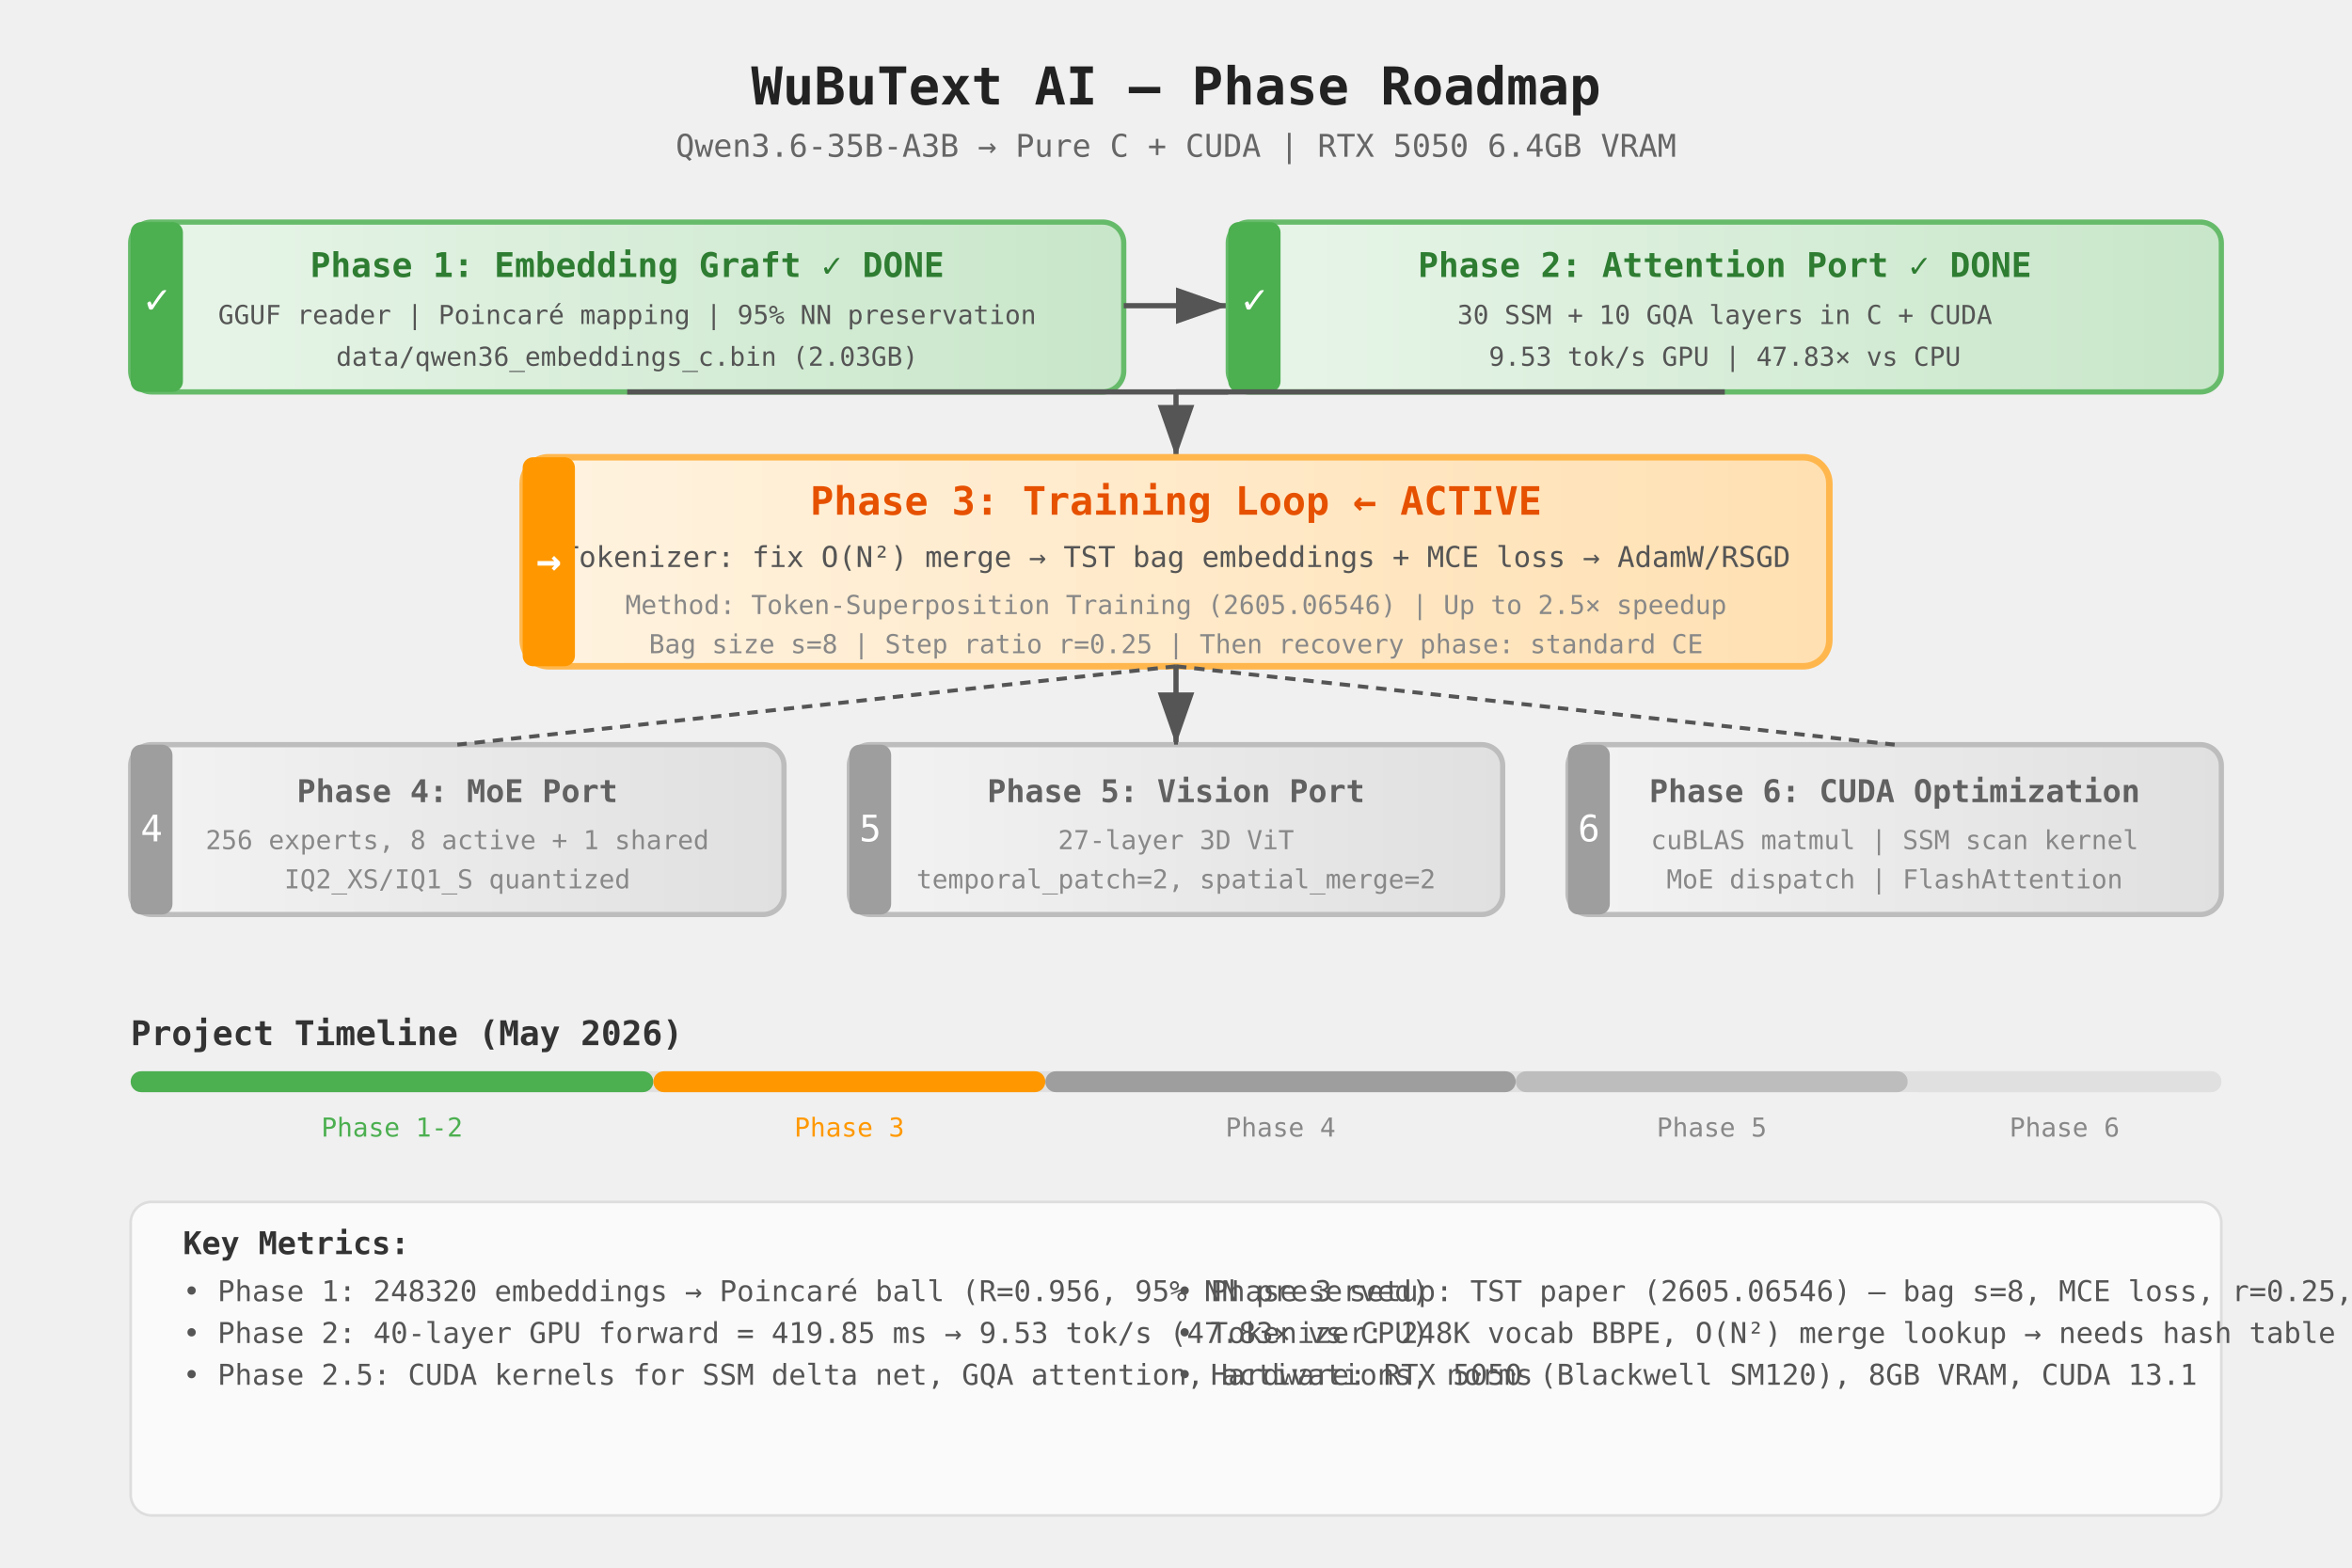
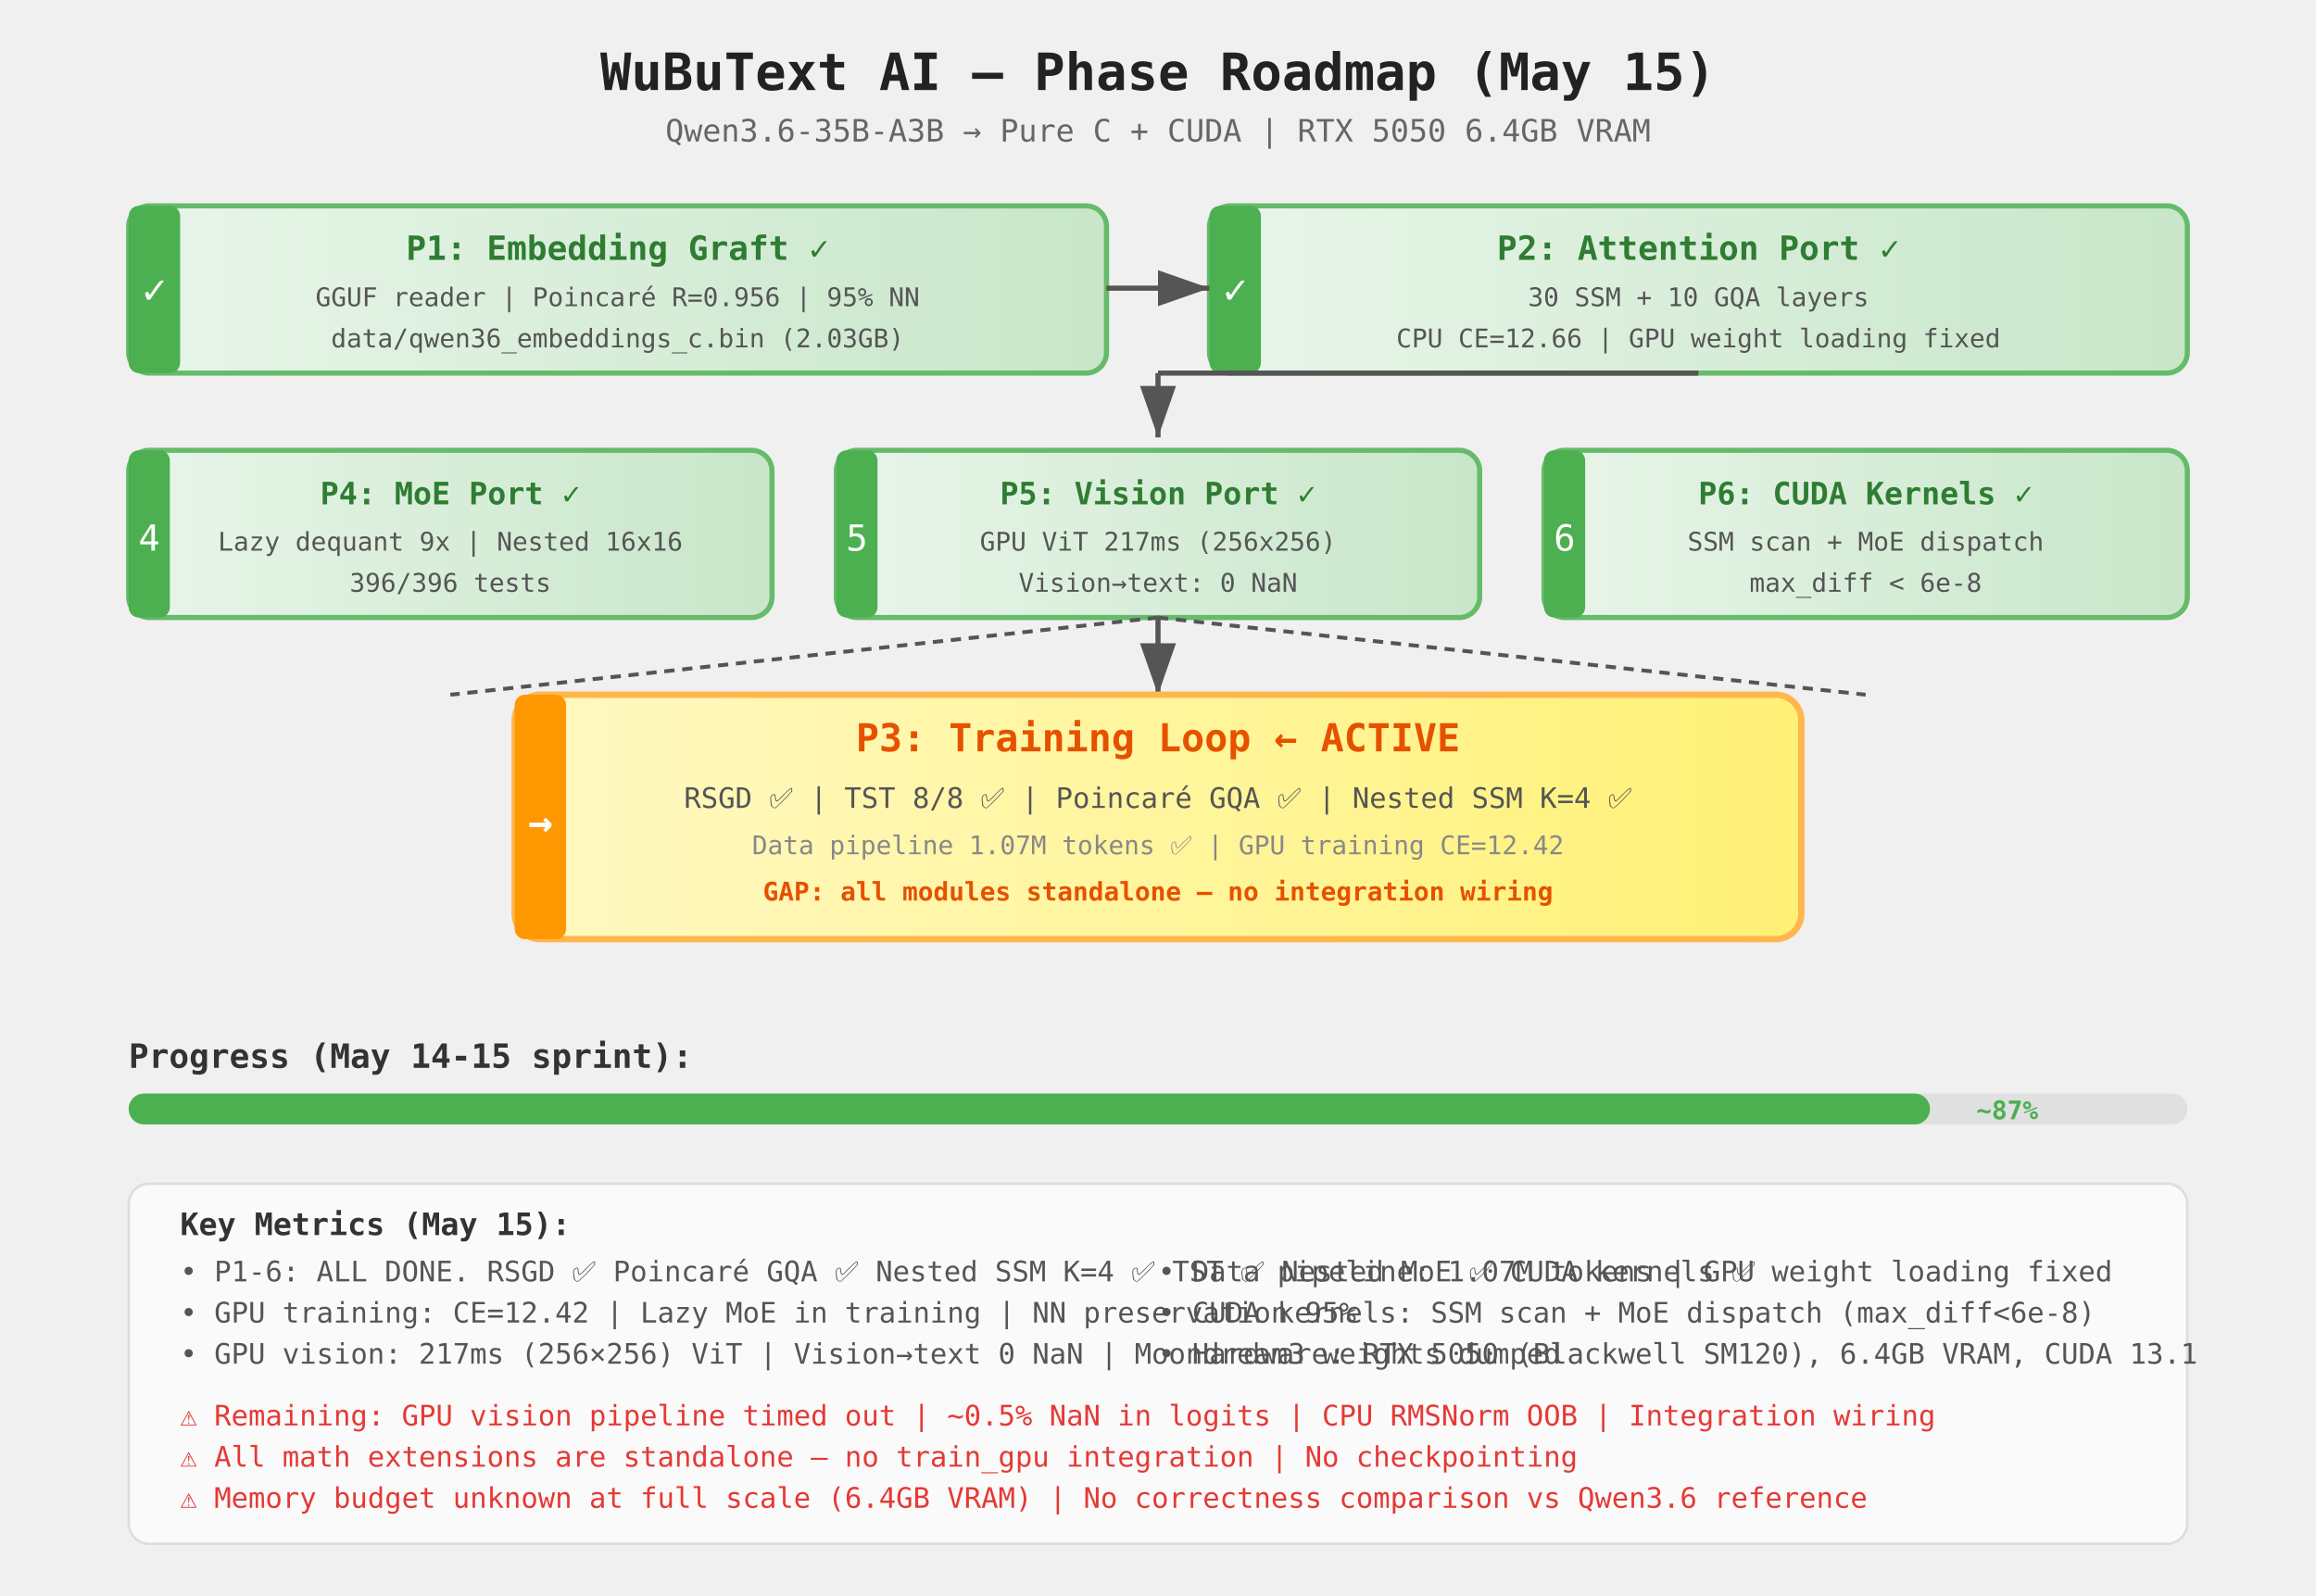
- <svg xmlns="http://www.w3.org/2000/svg" viewBox="0 0 900 600" font-family="monospace">
+ <svg xmlns="http://www.w3.org/2000/svg" viewBox="0 0 900 620" font-family="monospace">
  <defs>
    <linearGradient id="done" x1="0%" y1="0%" x2="100%" y2="0%">
      <stop offset="0%" stop-color="#C8E6C9" />
      <stop offset="100%" stop-color="#A5D6A7" />
    </linearGradient>
    <linearGradient id="active" x1="0%" y1="0%" x2="100%" y2="0%">
      <stop offset="0%" stop-color="#FFF9C4" />
      <stop offset="100%" stop-color="#FFF176" />
-     </linearGradient>
-     <linearGradient id="future" x1="0%" y1="0%" x2="100%" y2="0%">
-       <stop offset="0%" stop-color="#E0E0E0" />
-       <stop offset="100%" stop-color="#BDBDBD" />
    </linearGradient>
    <linearGradient id="phase1" x1="0%" y1="0%" x2="100%" y2="0%">
      <stop offset="0%" stop-color="#E8F5E9" />
      <stop offset="100%" stop-color="#C8E6C9" />
    </linearGradient>
    <linearGradient id="phase2" x1="0%" y1="0%" x2="100%" y2="0%">
      <stop offset="0%" stop-color="#E8F5E9" />
      <stop offset="100%" stop-color="#C8E6C9" />
    </linearGradient>
    <linearGradient id="phase3" x1="0%" y1="0%" x2="100%" y2="0%">
-       <stop offset="0%" stop-color="#FFF3E0" />
-       <stop offset="100%" stop-color="#FFE0B2" />
-     </linearGradient>
-     <linearGradient id="phase46" x1="0%" y1="0%" x2="100%" y2="0%">
-       <stop offset="0%" stop-color="#F3F3F3" />
-       <stop offset="100%" stop-color="#E0E0E0" />
+       <stop offset="0%" stop-color="#FFF9C4" />
+       <stop offset="100%" stop-color="#FFF176" />
    </linearGradient>
    <marker id="arrow" markerWidth="10" markerHeight="7" refX="10" refY="3.5" orient="auto">
      <polygon points="0 0, 10 3.5, 0 7" fill="#555" />
    </marker>
  </defs>
-   <text x="450" y="40" text-anchor="middle" font-size="20" font-weight="bold" fill="#222">WuBuText AI — Phase Roadmap</text>
-   <text x="450" y="60" text-anchor="middle" font-size="12" fill="#666">Qwen3.6-35B-A3B → Pure C + CUDA | RTX 5050 6.4GB VRAM</text>
-   <rect x="50" y="85" width="380" height="65" rx="8" fill="url(#phase1)" stroke="#66BB6A" stroke-width="2" />
-   <text x="240" y="106" text-anchor="middle" font-size="13" font-weight="bold" fill="#2E7D32">Phase 1: Embedding Graft ✓ DONE</text>
-   <text x="240" y="124" text-anchor="middle" font-size="10" fill="#555">GGUF reader | Poincaré mapping | 95% NN preservation</text>
-   <text x="240" y="140" text-anchor="middle" font-size="10" fill="#555">data/qwen36_embeddings_c.bin (2.03GB)</text>
-   <rect x="50" y="85" width="20" height="65" rx="4" fill="#4CAF50" />
-   <text x="60" y="120" text-anchor="middle" font-size="16" fill="white" font-weight="bold">✓</text>
-   <line x1="430" y1="117" x2="470" y2="117" stroke="#555" stroke-width="2" marker-end="url(#arrow)" />
-   <rect x="470" y="85" width="380" height="65" rx="8" fill="url(#phase2)" stroke="#66BB6A" stroke-width="2" />
-   <text x="660" y="106" text-anchor="middle" font-size="13" font-weight="bold" fill="#2E7D32">Phase 2: Attention Port ✓ DONE</text>
-   <text x="660" y="124" text-anchor="middle" font-size="10" fill="#555">30 SSM + 10 GQA layers in C + CUDA</text>
-   <text x="660" y="140" text-anchor="middle" font-size="10" fill="#555">9.53 tok/s GPU | 47.83× vs CPU</text>
-   <rect x="470" y="85" width="20" height="65" rx="4" fill="#4CAF50" />
-   <text x="480" y="120" text-anchor="middle" font-size="16" fill="white" font-weight="bold">✓</text>
-   <line x1="470" y1="150" x2="240" y2="150" stroke="#555" stroke-width="2" />
-   <line x1="660" y1="150" x2="450" y2="150" stroke="#555" stroke-width="2" />
-   <line x1="450" y1="150" x2="450" y2="175" stroke="#555" stroke-width="2" marker-end="url(#arrow)" />
-   <rect x="200" y="175" width="500" height="80" rx="10" fill="url(#phase3)" stroke="#FFB74D" stroke-width="2.5" />
-   <text x="450" y="197" text-anchor="middle" font-size="15" font-weight="bold" fill="#E65100">Phase 3: Training Loop ← ACTIVE</text>
-   <text x="450" y="217" text-anchor="middle" font-size="11" fill="#555">Tokenizer: fix O(N²) merge → TST bag embeddings + MCE loss → AdamW/RSGD</text>
-   <text x="450" y="235" text-anchor="middle" font-size="10" fill="#888">Method: Token-Superposition Training (2605.06546) | Up to 2.5× speedup</text>
-   <text x="450" y="250" text-anchor="middle" font-size="10" fill="#888">Bag size s=8 | Step ratio r=0.25 | Then recovery phase: standard CE</text>
-   <rect x="200" y="175" width="20" height="80" rx="4" fill="#FF9800" />
-   <text x="210" y="220" text-anchor="middle" font-size="16" fill="white" font-weight="bold">→</text>
-   <line x1="450" y1="255" x2="450" y2="285" stroke="#555" stroke-width="2" marker-end="url(#arrow)" />
-   <rect x="50" y="285" width="250" height="65" rx="8" fill="url(#phase46)" stroke="#BDBDBD" stroke-width="2" />
-   <text x="175" y="307" text-anchor="middle" font-size="12" font-weight="bold" fill="#616161">Phase 4: MoE Port</text>
-   <text x="175" y="325" text-anchor="middle" font-size="10" fill="#888">256 experts, 8 active + 1 shared</text>
-   <text x="175" y="340" text-anchor="middle" font-size="10" fill="#888">IQ2_XS/IQ1_S quantized</text>
-   <rect x="50" y="285" width="16" height="65" rx="4" fill="#9E9E9E" />
-   <text x="58" y="322" text-anchor="middle" font-size="14" fill="white">4</text>
-   <rect x="325" y="285" width="250" height="65" rx="8" fill="url(#phase46)" stroke="#BDBDBD" stroke-width="2" />
-   <text x="450" y="307" text-anchor="middle" font-size="12" font-weight="bold" fill="#616161">Phase 5: Vision Port</text>
-   <text x="450" y="325" text-anchor="middle" font-size="10" fill="#888">27-layer 3D ViT</text>
-   <text x="450" y="340" text-anchor="middle" font-size="10" fill="#888">temporal_patch=2, spatial_merge=2</text>
-   <rect x="325" y="285" width="16" height="65" rx="4" fill="#9E9E9E" />
-   <text x="333" y="322" text-anchor="middle" font-size="14" fill="white">5</text>
-   <rect x="600" y="285" width="250" height="65" rx="8" fill="url(#phase46)" stroke="#BDBDBD" stroke-width="2" />
-   <text x="725" y="307" text-anchor="middle" font-size="12" font-weight="bold" fill="#616161">Phase 6: CUDA Optimization</text>
-   <text x="725" y="325" text-anchor="middle" font-size="10" fill="#888">cuBLAS matmul | SSM scan kernel</text>
-   <text x="725" y="340" text-anchor="middle" font-size="10" fill="#888">MoE dispatch | FlashAttention</text>
-   <rect x="600" y="285" width="16" height="65" rx="4" fill="#9E9E9E" />
-   <text x="608" y="322" text-anchor="middle" font-size="14" fill="white">6</text>
-   <line x1="450" y1="255" x2="175" y2="285" stroke="#555" stroke-width="1.5" stroke-dasharray="4,3" />
-   <line x1="450" y1="255" x2="450" y2="285" stroke="#555" stroke-width="1.5" stroke-dasharray="4,3" />
-   <line x1="450" y1="255" x2="725" y2="285" stroke="#555" stroke-width="1.5" stroke-dasharray="4,3" />
-   <text x="50" y="400" font-size="13" font-weight="bold" fill="#333">Project Timeline (May 2026)</text>
-   <rect x="50" y="410" width="800" height="8" rx="4" fill="#E0E0E0" />
-   <rect x="50" y="410" width="200" height="8" rx="4" fill="#4CAF50" />
-   <rect x="250" y="410" width="150" height="8" rx="4" fill="#FF9800" />
-   <rect x="400" y="410" width="180" height="8" rx="4" fill="#9E9E9E" />
-   <rect x="580" y="410" width="150" height="8" rx="4" fill="#BDBDBD" />
-   <rect x="730" y="410" width="120" height="8" rx="4" fill="#E0E0E0" />
-   <text x="150" y="435" text-anchor="middle" font-size="10" fill="#4CAF50">Phase 1-2</text>
-   <text x="325" y="435" text-anchor="middle" font-size="10" fill="#FF9800">Phase 3</text>
-   <text x="490" y="435" text-anchor="middle" font-size="10" fill="#888">Phase 4</text>
-   <text x="655" y="435" text-anchor="middle" font-size="10" fill="#888">Phase 5</text>
-   <text x="790" y="435" text-anchor="middle" font-size="10" fill="#888">Phase 6</text>
-   <rect x="50" y="460" width="800" height="120" rx="8" fill="#FAFAFA" stroke="#DDD" />
-   <text x="70" y="480" font-size="12" font-weight="bold" fill="#333">Key Metrics:</text>
-   <text x="70" y="498" font-size="11" fill="#555">• Phase 1: 248320 embeddings → Poincaré ball (R=0.956, 95% NN preserved)</text>
-   <text x="70" y="514" font-size="11" fill="#555">• Phase 2: 40-layer GPU forward = 419.85 ms → 9.53 tok/s (47.83× vs CPU)</text>
-   <text x="70" y="530" font-size="11" fill="#555">• Phase 2.5: CUDA kernels for SSM delta net, GQA attention, activations, norms</text>
-   <text x="450" y="498" font-size="11" fill="#555">• Phase 3 setup: TST paper (2605.06546) — bag s=8, MCE loss, r=0.25, 2.5× speedup</text>
-   <text x="450" y="514" font-size="11" fill="#555">• Tokenizer: 248K vocab BBPE, O(N²) merge lookup → needs hash table fix</text>
-   <text x="450" y="530" font-size="11" fill="#555">• Hardware: RTX 5050 (Blackwell SM120), 8GB VRAM, CUDA 13.1</text>
+   <text x="450" y="35" text-anchor="middle" font-size="20" font-weight="bold" fill="#222">WuBuText AI — Phase Roadmap (May 15)</text>
+   <text x="450" y="55" text-anchor="middle" font-size="12" fill="#666">Qwen3.6-35B-A3B → Pure C + CUDA | RTX 5050 6.4GB VRAM</text>
+   <rect x="50" y="80" width="380" height="65" rx="8" fill="url(#phase1)" stroke="#66BB6A" stroke-width="2" />
+   <text x="240" y="101" text-anchor="middle" font-size="13" font-weight="bold" fill="#2E7D32">P1: Embedding Graft ✓</text>
+   <text x="240" y="119" text-anchor="middle" font-size="10" fill="#555">GGUF reader | Poincaré R=0.956 | 95% NN</text>
+   <text x="240" y="135" text-anchor="middle" font-size="10" fill="#555">data/qwen36_embeddings_c.bin (2.03GB)</text>
+   <rect x="50" y="80" width="20" height="65" rx="4" fill="#4CAF50" />
+   <text x="60" y="118" text-anchor="middle" font-size="16" fill="white" font-weight="bold">✓</text>
+   <rect x="470" y="80" width="380" height="65" rx="8" fill="url(#phase1)" stroke="#66BB6A" stroke-width="2" />
+   <text x="660" y="101" text-anchor="middle" font-size="13" font-weight="bold" fill="#2E7D32">P2: Attention Port ✓</text>
+   <text x="660" y="119" text-anchor="middle" font-size="10" fill="#555">30 SSM + 10 GQA layers</text>
+   <text x="660" y="135" text-anchor="middle" font-size="10" fill="#555">CPU CE=12.66 | GPU weight loading fixed</text>
+   <rect x="470" y="80" width="20" height="65" rx="4" fill="#4CAF50" />
+   <text x="480" y="118" text-anchor="middle" font-size="16" fill="white" font-weight="bold">✓</text>
+   <line x1="430" y1="112" x2="470" y2="112" stroke="#555" stroke-width="2" marker-end="url(#arrow)" />
+   <line x1="660" y1="145" x2="450" y2="145" stroke="#555" stroke-width="2" />
+   <line x1="450" y1="145" x2="450" y2="170" stroke="#555" stroke-width="2" marker-end="url(#arrow)" />
+   <rect x="50" y="175" width="250" height="65" rx="8" fill="url(#phase1)" stroke="#66BB6A" stroke-width="2" />
+   <text x="175" y="196" text-anchor="middle" font-size="12" font-weight="bold" fill="#2E7D32">P4: MoE Port ✓</text>
+   <text x="175" y="214" text-anchor="middle" font-size="10" fill="#555">Lazy dequant 9x | Nested 16x16</text>
+   <text x="175" y="230" text-anchor="middle" font-size="10" fill="#555">396/396 tests</text>
+   <rect x="50" y="175" width="16" height="65" rx="4" fill="#4CAF50" />
+   <text x="58" y="214" text-anchor="middle" font-size="14" fill="white">4</text>
+   <rect x="325" y="175" width="250" height="65" rx="8" fill="url(#phase1)" stroke="#66BB6A" stroke-width="2" />
+   <text x="450" y="196" text-anchor="middle" font-size="12" font-weight="bold" fill="#2E7D32">P5: Vision Port ✓</text>
+   <text x="450" y="214" text-anchor="middle" font-size="10" fill="#555">GPU ViT 217ms (256x256)</text>
+   <text x="450" y="230" text-anchor="middle" font-size="10" fill="#555">Vision→text: 0 NaN</text>
+   <rect x="325" y="175" width="16" height="65" rx="4" fill="#4CAF50" />
+   <text x="333" y="214" text-anchor="middle" font-size="14" fill="white">5</text>
+   <rect x="600" y="175" width="250" height="65" rx="8" fill="url(#phase1)" stroke="#66BB6A" stroke-width="2" />
+   <text x="725" y="196" text-anchor="middle" font-size="12" font-weight="bold" fill="#2E7D32">P6: CUDA Kernels ✓</text>
+   <text x="725" y="214" text-anchor="middle" font-size="10" fill="#555">SSM scan + MoE dispatch</text>
+   <text x="725" y="230" text-anchor="middle" font-size="10" fill="#555">max_diff &lt; 6e-8</text>
+   <rect x="600" y="175" width="16" height="65" rx="4" fill="#4CAF50" />
+   <text x="608" y="214" text-anchor="middle" font-size="14" fill="white">6</text>
+   <line x1="450" y1="240" x2="450" y2="270" stroke="#555" stroke-width="2" marker-end="url(#arrow)" />
+   <line x1="450" y1="240" x2="175" y2="270" stroke="#555" stroke-width="1.5" stroke-dasharray="4,3" />
+   <line x1="450" y1="240" x2="725" y2="270" stroke="#555" stroke-width="1.5" stroke-dasharray="4,3" />
+   <rect x="200" y="270" width="500" height="95" rx="10" fill="url(#phase3)" stroke="#FFB74D" stroke-width="2.5" />
+   <text x="450" y="292" text-anchor="middle" font-size="15" font-weight="bold" fill="#E65100">P3: Training Loop ← ACTIVE</text>
+   <text x="450" y="314" text-anchor="middle" font-size="11" fill="#555">RSGD ✅ | TST 8/8 ✅ | Poincaré GQA ✅ | Nested SSM K=4 ✅</text>
+   <text x="450" y="332" text-anchor="middle" font-size="10" fill="#888">Data pipeline 1.07M tokens ✅ | GPU training CE=12.42</text>
+   <text x="450" y="350" text-anchor="middle" font-size="10" fill="#e65100" font-weight="bold">GAP: all modules standalone — no integration wiring</text>
+   <rect x="200" y="270" width="20" height="95" rx="4" fill="#FF9800" />
+   <text x="210" y="325" text-anchor="middle" font-size="16" fill="white" font-weight="bold">→</text>
+   <text x="50" y="415" font-size="13" font-weight="bold" fill="#333">Progress (May 14-15 sprint):</text>
+   <rect x="50" y="425" width="800" height="12" rx="6" fill="#E0E0E0" />
+   <rect x="50" y="425" width="700" height="12" rx="6" fill="#4CAF50" />
+   <text x="780" y="435" text-anchor="middle" font-size="10" fill="#4CAF50" font-weight="bold">~87%</text>
+   <rect x="50" y="460" width="800" height="140" rx="8" fill="#FAFAFA" stroke="#DDD" />
+   <text x="70" y="480" font-size="12" font-weight="bold" fill="#333">Key Metrics (May 15):</text>
+   <text x="70" y="498" font-size="11" fill="#555">• P1-6: ALL DONE. RSGD ✅ Poincaré GQA ✅ Nested SSM K=4 ✅ TST ✅ Nested MoE ✅ CUDA kernels ✅</text>
+   <text x="70" y="514" font-size="11" fill="#555">• GPU training: CE=12.42 | Lazy MoE in training | NN preservation 95%</text>
+   <text x="70" y="530" font-size="11" fill="#555">• GPU vision: 217ms (256×256) ViT | Vision→text 0 NaN | Moondream3 weights dumped</text>
+   <text x="450" y="498" font-size="11" fill="#555">• Data pipeline: 1.07M tokens | GPU weight loading fixed</text>
+   <text x="450" y="514" font-size="11" fill="#555">• CUDA kernels: SSM scan + MoE dispatch (max_diff&lt;6e-8)</text>
+   <text x="450" y="530" font-size="11" fill="#555">• Hardware: RTX 5050 (Blackwell SM120), 6.4GB VRAM, CUDA 13.1</text>
+   <text x="70" y="554" font-size="11" fill="#e53935">⚠ Remaining: GPU vision pipeline timed out | ~0.5% NaN in logits | CPU RMSNorm OOB | Integration wiring</text>
+   <text x="70" y="570" font-size="11" fill="#e53935">⚠ All math extensions are standalone — no train_gpu integration | No checkpointing</text>
+   <text x="70" y="586" font-size="11" fill="#e53935">⚠ Memory budget unknown at full scale (6.4GB VRAM) | No correctness comparison vs Qwen3.6 reference</text>
</svg>
